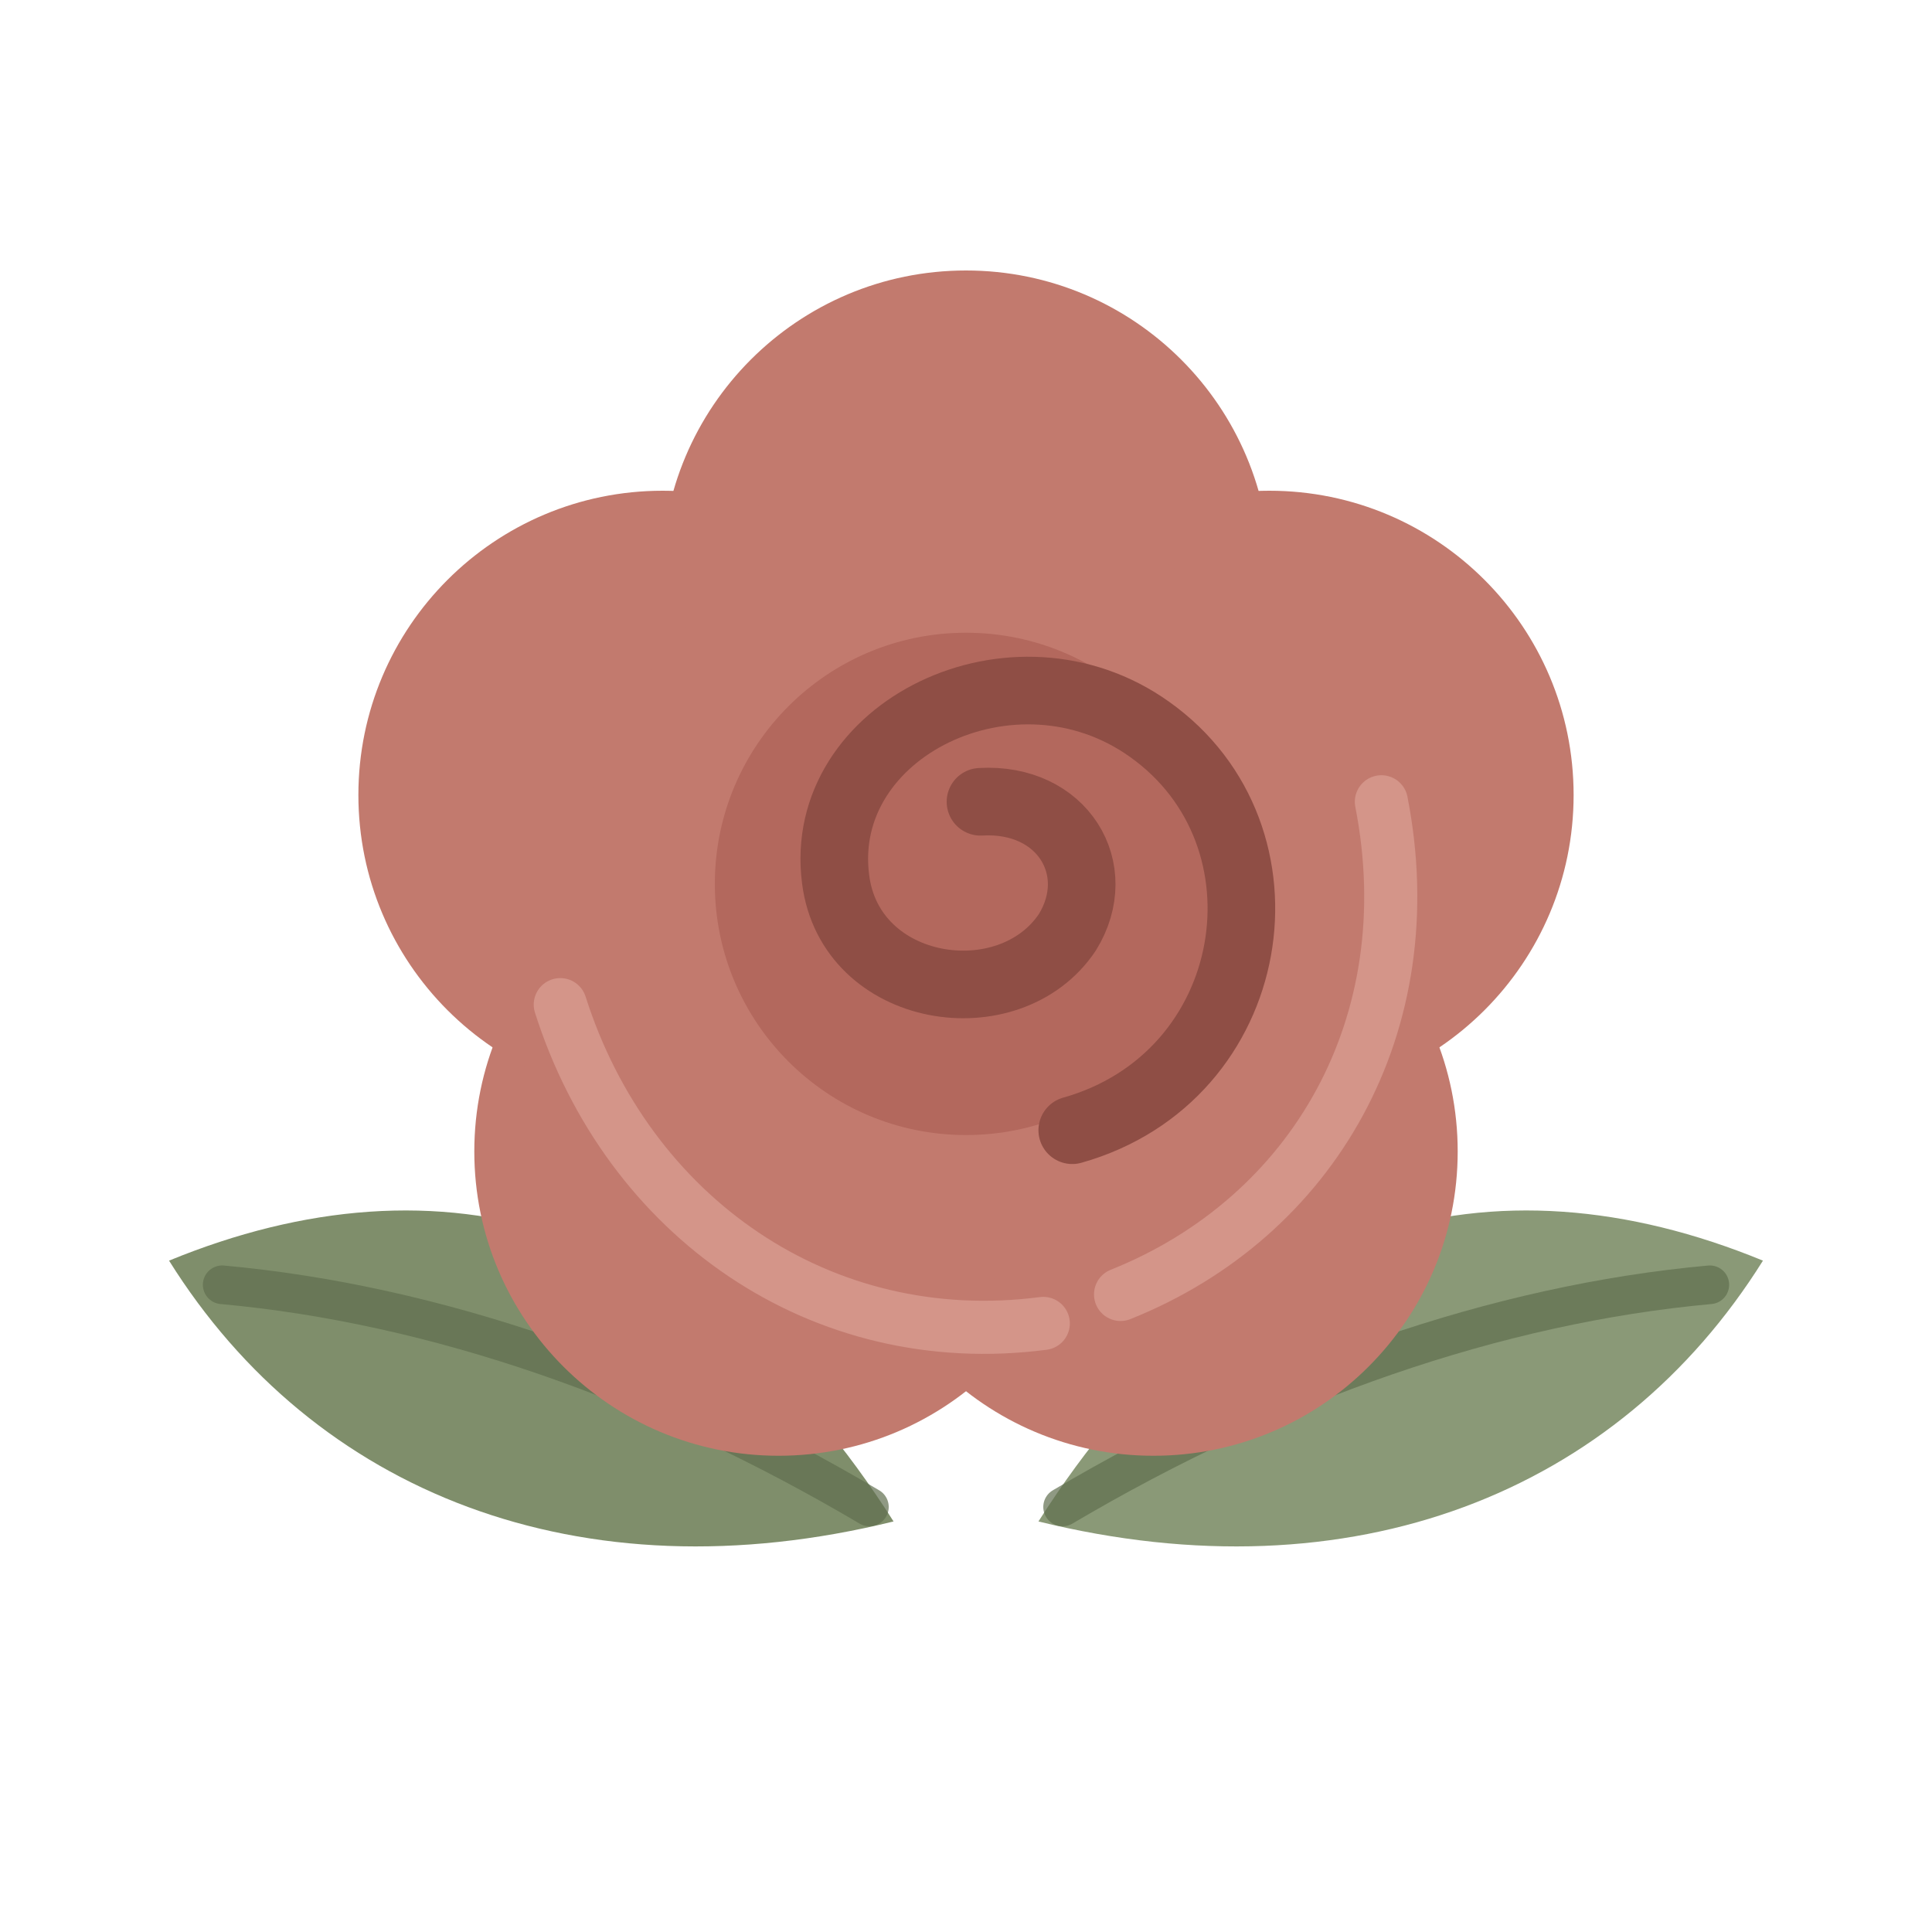
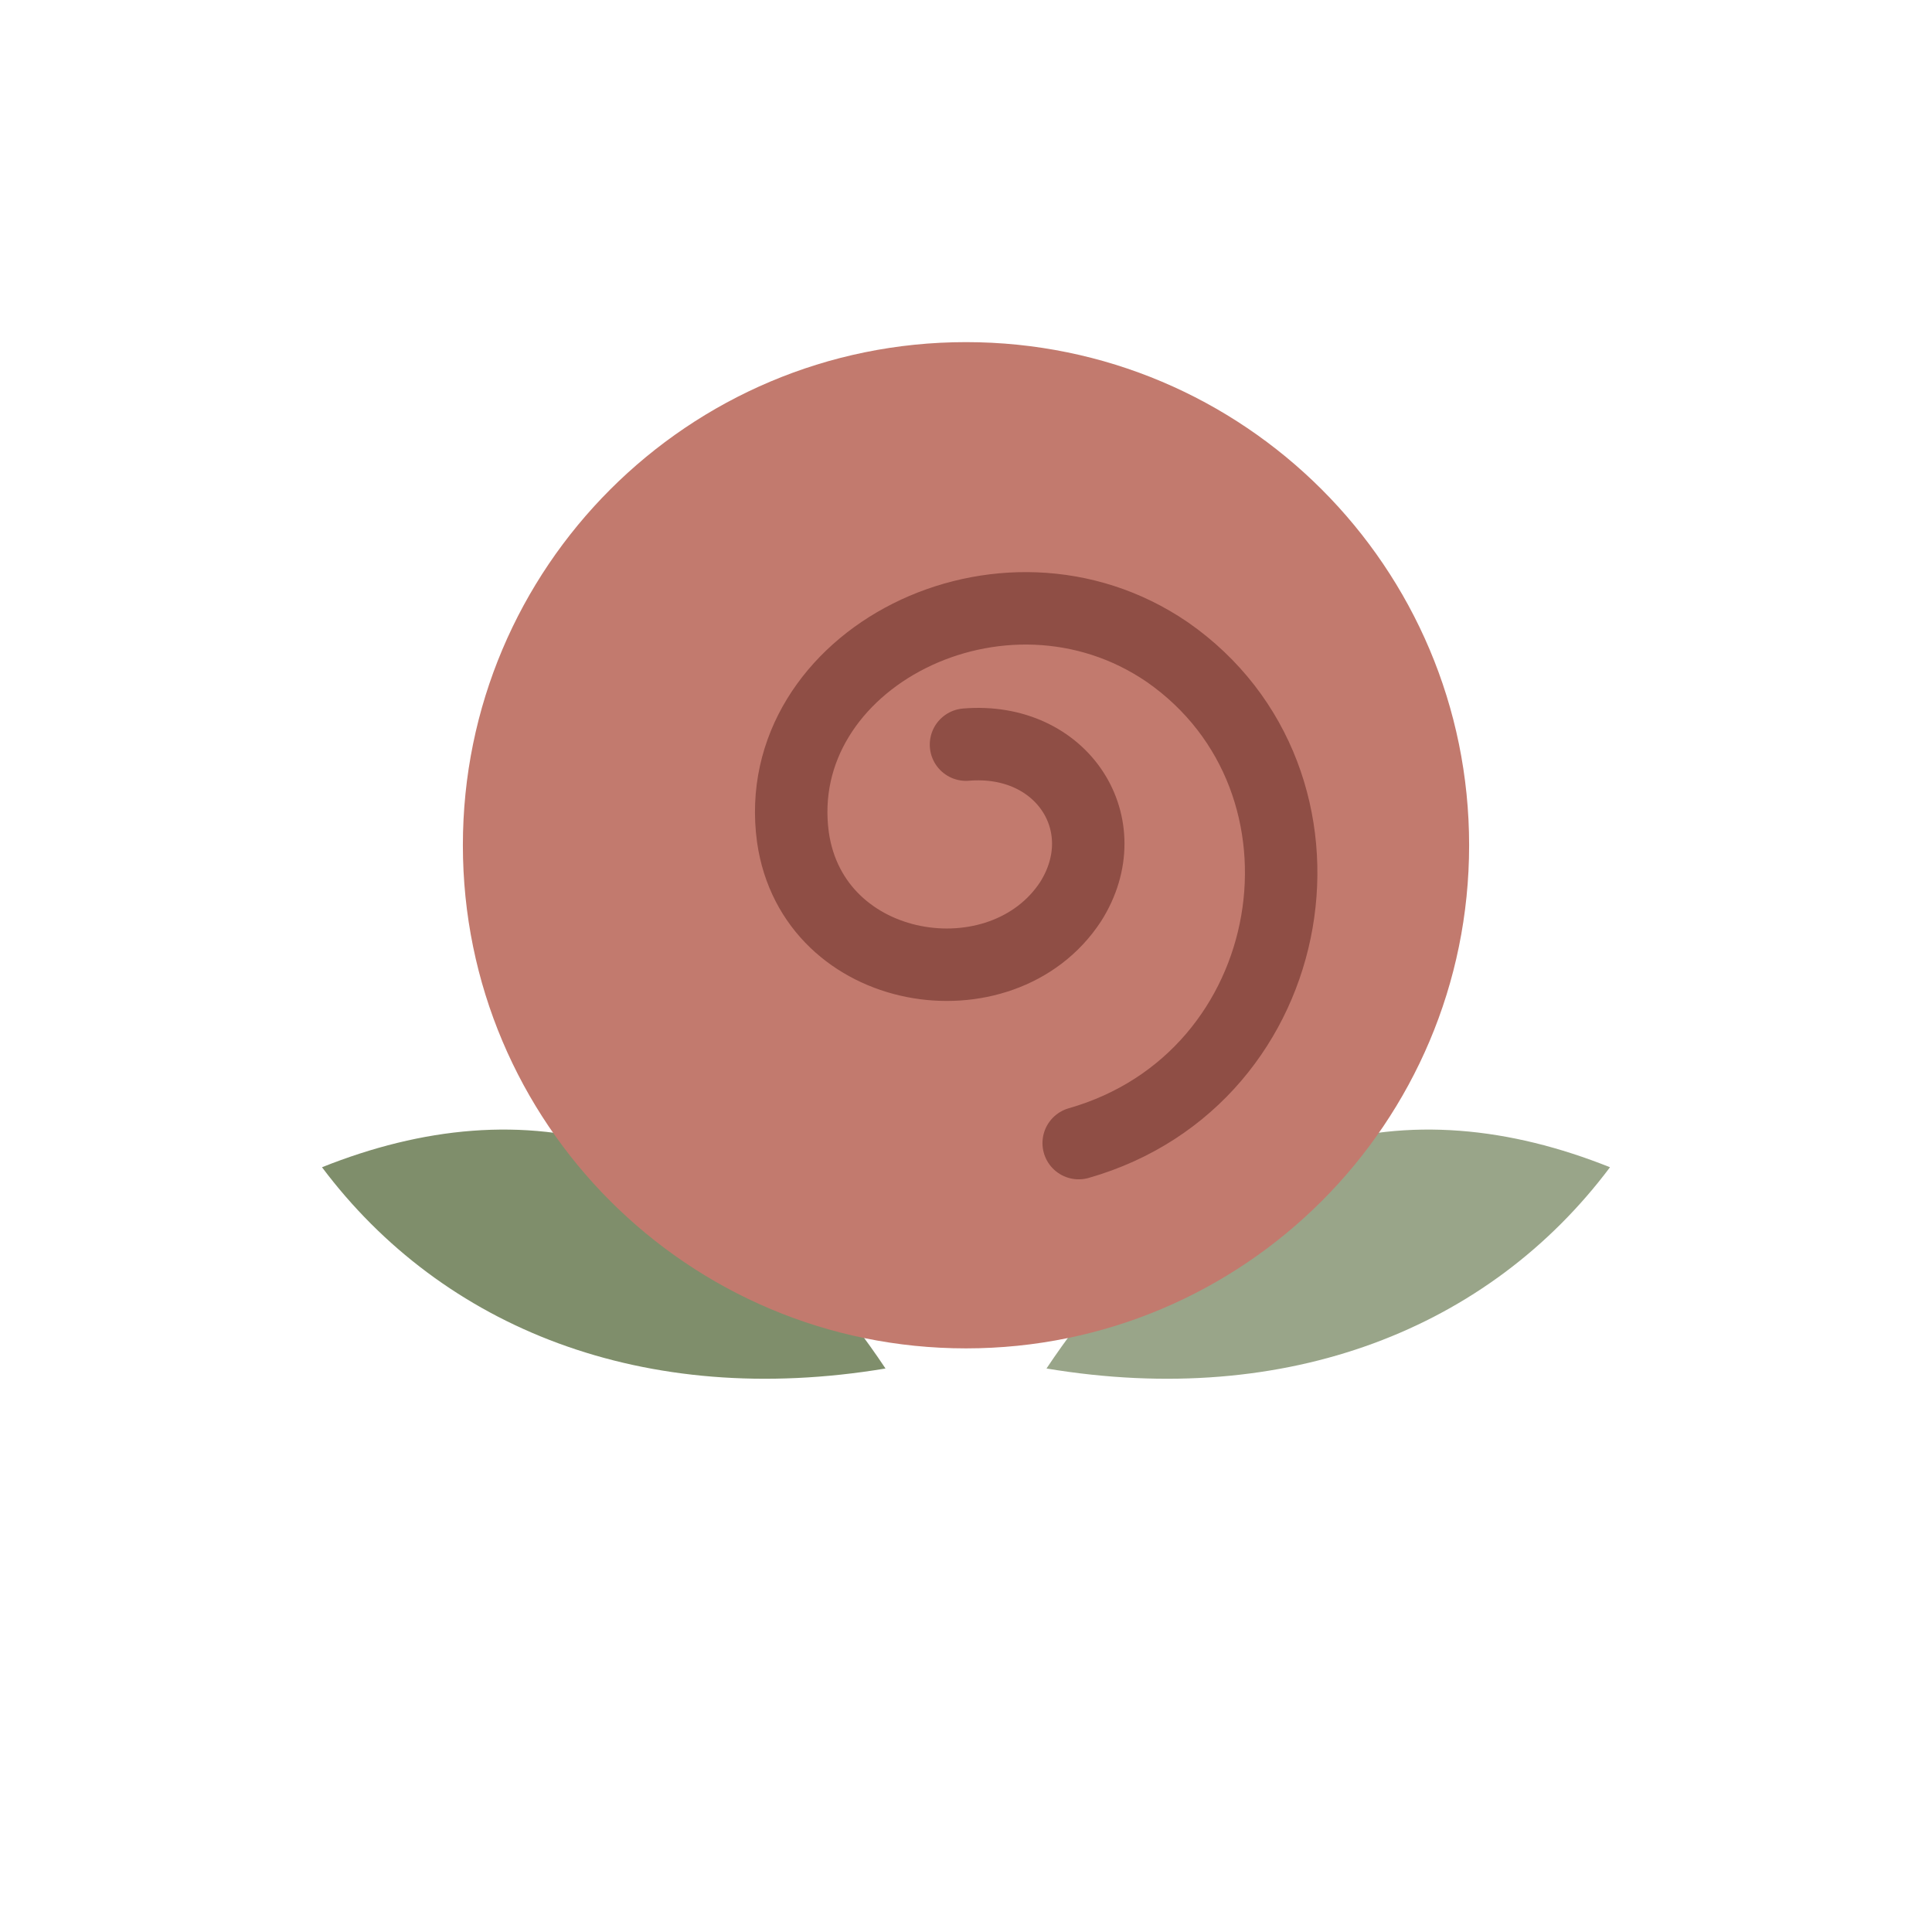
- <svg xmlns="http://www.w3.org/2000/svg" viewBox="4 2 40 40">
-   <path d="M22.5 33.5c-6.5 1.6-12-.6-15-5.4 5.6-2.3 11-.9 15 5.4z" fill="#7F8E6B" />
-   <path d="M8.6 28.6c4.4.4 9 2 13.4 4.6" fill="none" stroke="#5F6E4E" stroke-width=".8" stroke-linecap="round" opacity=".7" />
-   <path d="M25.5 33.5c6.5 1.6 12-.6 15-5.4-5.6-2.3-11-.9-15 5.4z" fill="#8A9977" />
-   <path d="M39.4 28.6c-4.4.4-9 2-13.4 4.6" fill="none" stroke="#5F6E4E" stroke-width=".8" stroke-linecap="round" opacity=".7" />
-   <g fill="#C27A6E">
-     <circle cx="24.00" cy="13.90" r="6.3" />
-     <circle cx="30.28" cy="18.46" r="6.3" />
-     <circle cx="27.88" cy="25.84" r="6.3" />
-     <circle cx="20.12" cy="25.84" r="6.3" />
-     <circle cx="17.72" cy="18.46" r="6.3" />
-     <circle cx="24" cy="20.5" r="8" />
-   </g>
-   <path d="M15.6 22.8c1.4 4.4 5.4 7.2 10 6.6M32.6 18.6c.9 4.6-1.4 8.6-5.4 10.2" fill="none" stroke="#D99D92" stroke-width="1.1" opacity=".75" stroke-linecap="round" />
-   <circle cx="24" cy="20.3" r="5.2" fill="#B3685D" />
-   <path d="M24.3 18.6c1.7-.1 2.6 1.4 1.8 2.7-1.2 1.8-4.5 1.3-4.8-1.1-.4-3.1 3.7-5.1 6.5-3.1 3.1 2.2 2.3 7.2-1.6 8.3" fill="none" stroke="#8F4E45" stroke-width="1.4" stroke-linecap="round" />
+ <svg xmlns="http://www.w3.org/2000/svg" viewBox="0 0 48 48">
+   <path d="M22 34c-6 1-11-1-14-5 5-2 10-1 14 5z" fill="#7F8E6B" />
+   <path d="M26 34c6 1 11-1 14-5-5-2-10-1-14 5z" fill="#7F8E6B" opacity=".8" />
+   <circle cx="24" cy="21" r="12.5" fill="#C27A6E" />
+   <path d="M24 18.5c2.4-.2 3.8 2 2.6 3.9-1.7 2.6-6.4 1.9-6.9-1.6-.6-4.4 5.2-7.4 9.3-4.6 4.6 3.2 3.4 10.6-2.2 12.2" fill="none" stroke="#8F4E45" stroke-width="1.8" stroke-linecap="round" />
</svg>
